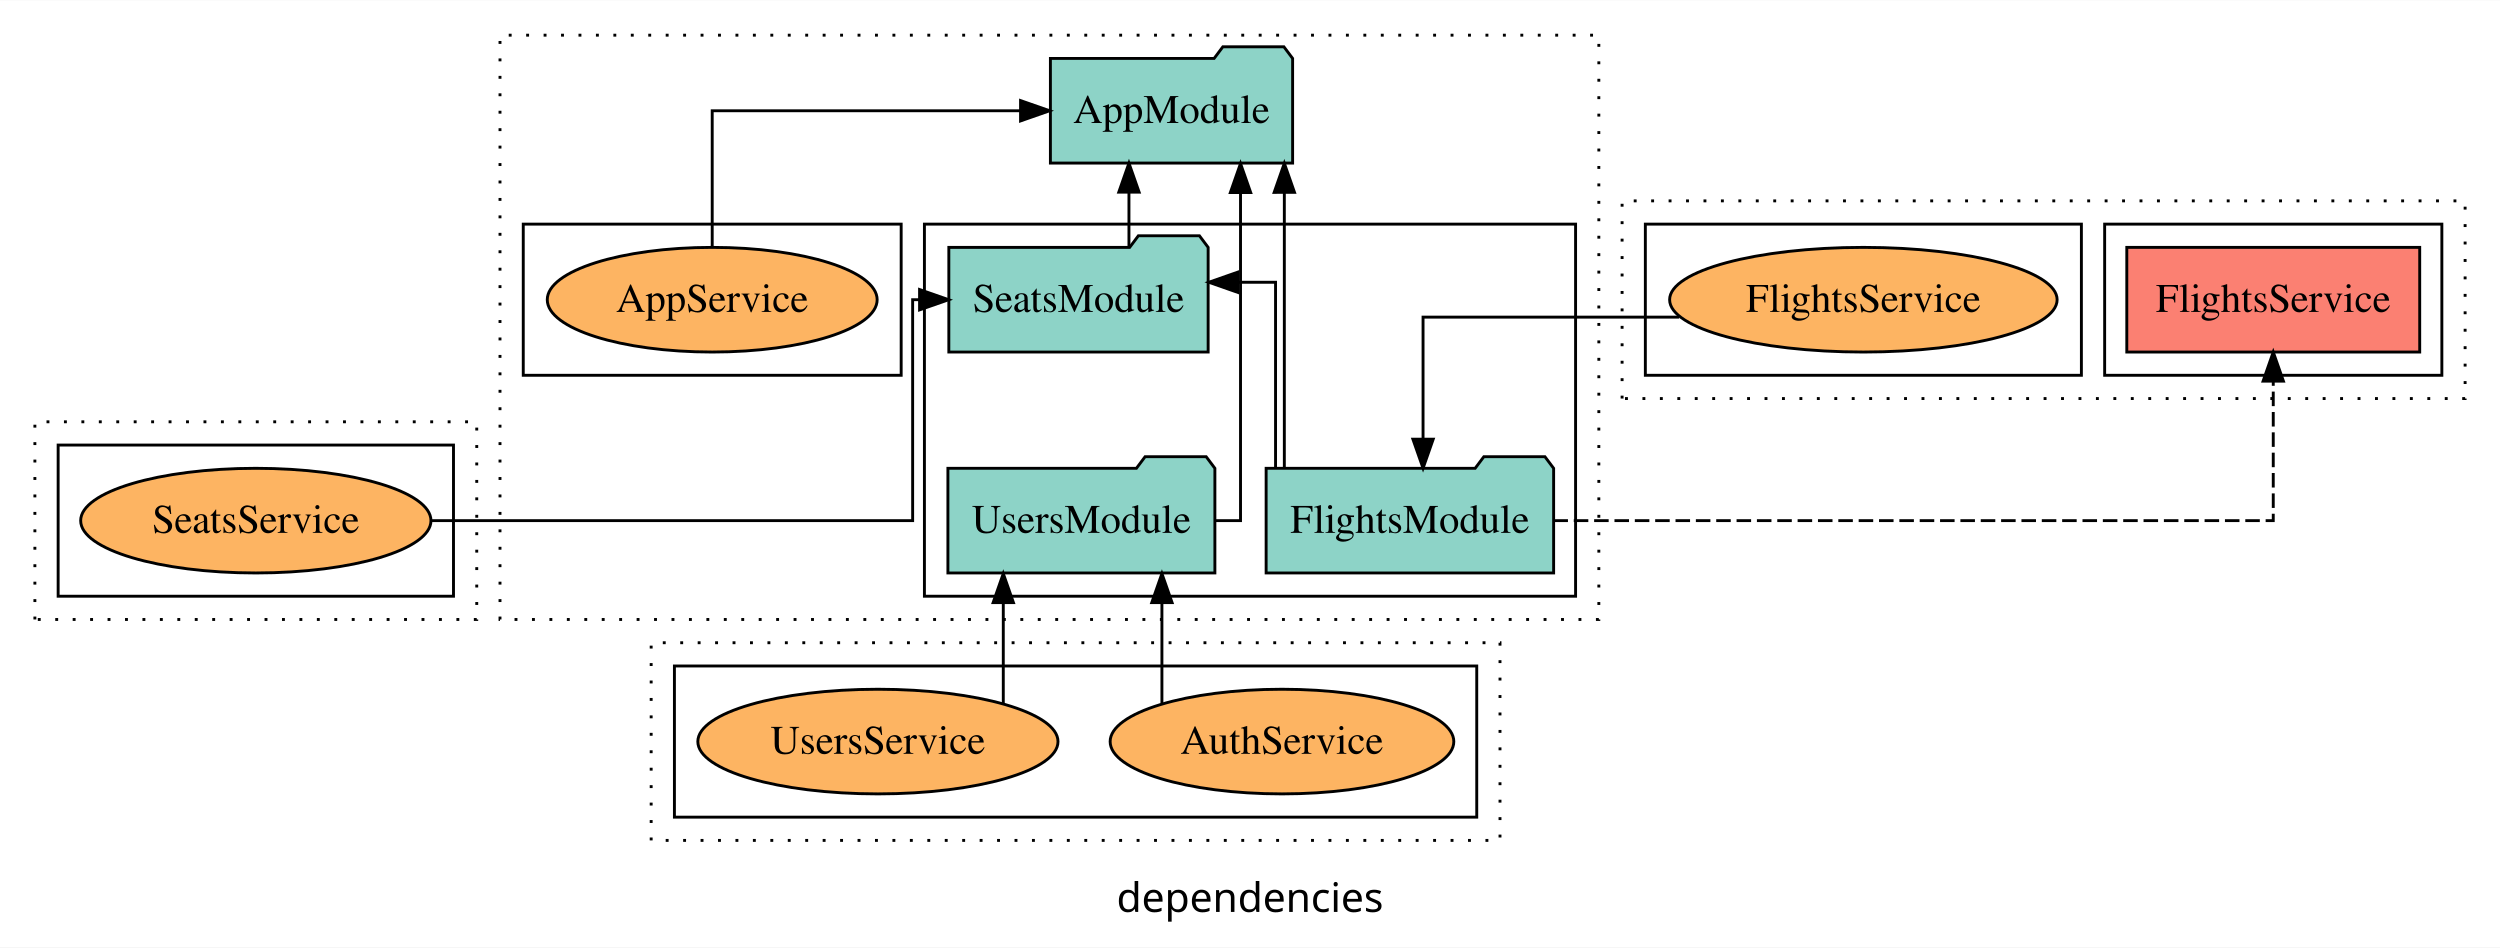
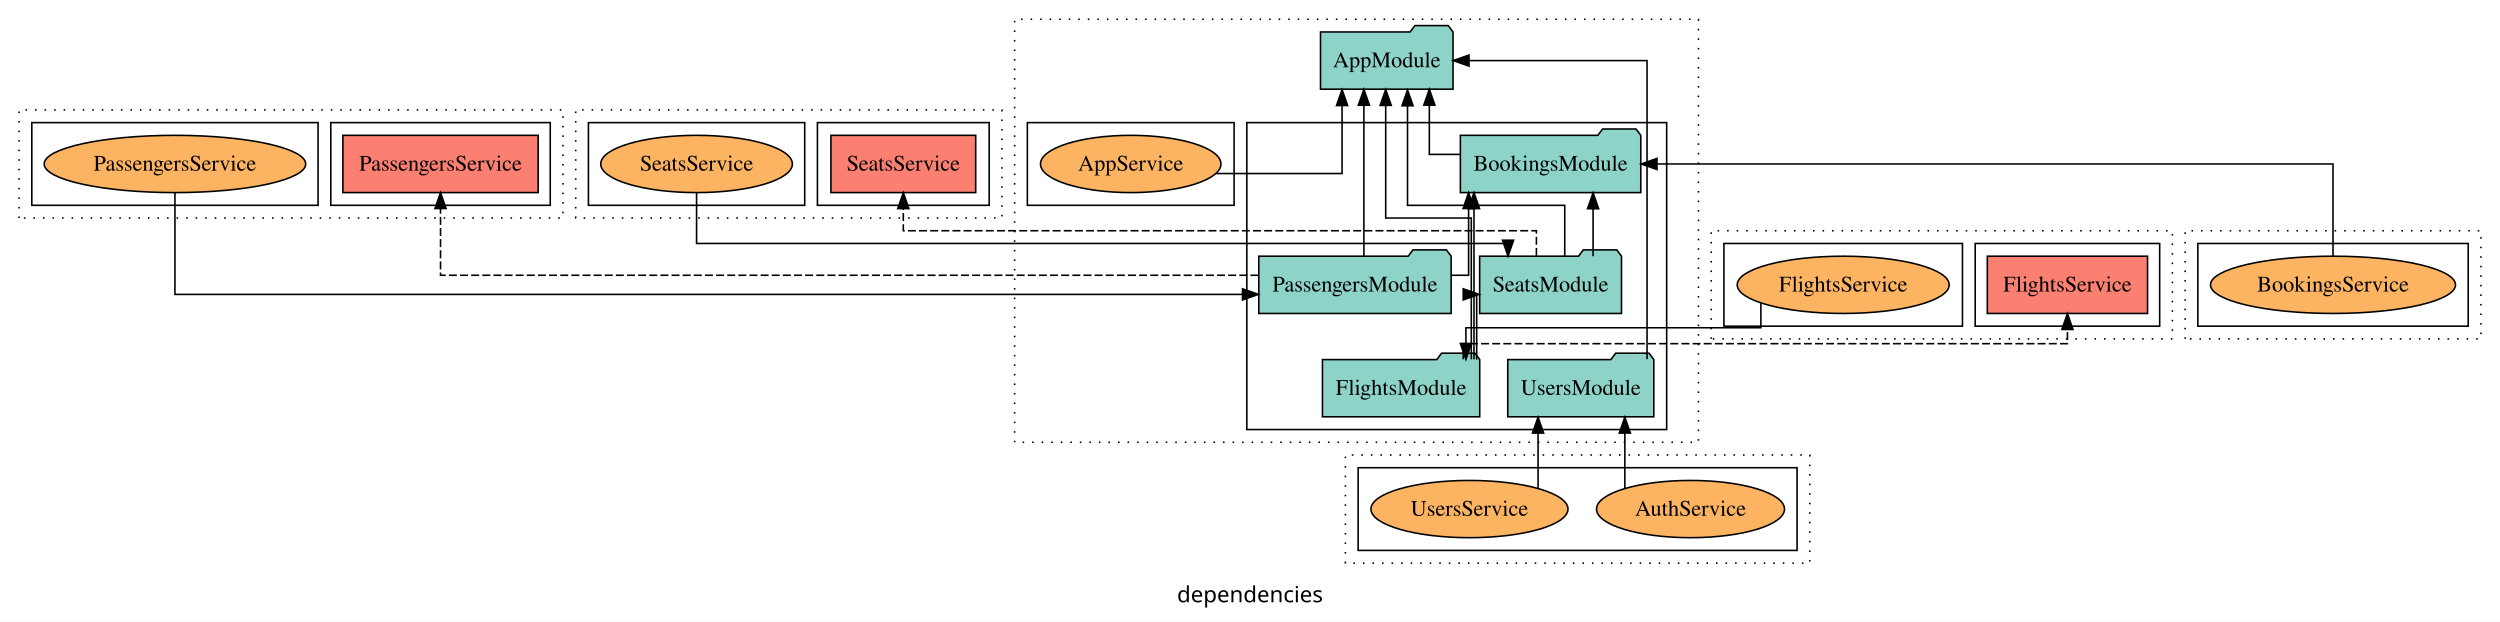
- <svg xmlns="http://www.w3.org/2000/svg" width="860pt" height="326pt" viewBox="0.00 0.00 860.00 325.80">
-   <g id="graph0" class="graph" transform="scale(1 1) rotate(0) translate(4 321.8)">
-     <polygon fill="white" stroke="transparent" points="-4,4 -4,-321.8 856,-321.8 856,4 -4,4" />
-     <text text-anchor="middle" x="426" y="-8.2" font-family="sans-serif" font-size="14.00">dependencies</text>
+ <svg xmlns="http://www.w3.org/2000/svg" width="1572pt" height="391pt" viewBox="0.00 0.00 1572.00 390.80">
+   <g id="graph0" class="graph" transform="scale(1 1) rotate(0) translate(4 386.8)">
+     <polygon fill="white" stroke="transparent" points="-4,4 -4,-386.8 1568,-386.8 1568,4 -4,4" />
+     <text text-anchor="middle" x="782" y="-8.2" font-family="sans-serif" font-size="14.00">dependencies</text>
    <g id="clust1" class="cluster">
-       <polygon fill="none" stroke="black" stroke-dasharray="1,5" points="168,-108.8 168,-309.8 546,-309.8 546,-108.8 168,-108.8" />
+       <polygon fill="none" stroke="black" stroke-dasharray="1,5" points="634,-108.8 634,-374.8 1064,-374.8 1064,-108.8 634,-108.8" />
    </g>
    <g id="clust3" class="cluster">
-       <polygon fill="none" stroke="black" points="314,-116.8 314,-244.8 538,-244.8 538,-116.8 314,-116.8" />
+       <polygon fill="none" stroke="black" points="780,-116.8 780,-309.8 1044,-309.8 1044,-116.8 780,-116.8" />
    </g>
    <g id="clust6" class="cluster">
-       <polygon fill="none" stroke="black" points="176,-192.8 176,-244.8 306,-244.8 306,-192.8 176,-192.8" />
+       <polygon fill="none" stroke="black" points="642,-257.8 642,-309.8 772,-309.8 772,-257.8 642,-257.8" />
    </g>
    <g id="clust7" class="cluster">
-       <polygon fill="none" stroke="black" stroke-dasharray="1,5" points="554,-184.8 554,-252.8 844,-252.8 844,-184.8 554,-184.8" />
-     </g>
-     <g id="clust10" class="cluster">
-       <polygon fill="none" stroke="black" points="720,-192.8 720,-244.8 836,-244.8 836,-192.8 720,-192.8" />
+       <polygon fill="none" stroke="black" stroke-dasharray="1,5" points="1370,-173.8 1370,-241.8 1556,-241.8 1556,-173.8 1370,-173.8" />
    </g>
    <g id="clust12" class="cluster">
-       <polygon fill="none" stroke="black" points="562,-192.8 562,-244.8 712,-244.8 712,-192.8 562,-192.8" />
+       <polygon fill="none" stroke="black" points="1378,-181.8 1378,-233.8 1548,-233.8 1548,-181.8 1378,-181.8" />
    </g>
    <g id="clust13" class="cluster">
-       <polygon fill="none" stroke="black" stroke-dasharray="1,5" points="8,-108.8 8,-176.8 160,-176.8 160,-108.8 8,-108.8" />
+       <polygon fill="none" stroke="black" stroke-dasharray="1,5" points="1072,-173.8 1072,-241.8 1362,-241.8 1362,-173.8 1072,-173.8" />
+     </g>
+     <g id="clust16" class="cluster">
+       <polygon fill="none" stroke="black" points="1238,-181.8 1238,-233.8 1354,-233.8 1354,-181.8 1238,-181.8" />
    </g>
    <g id="clust18" class="cluster">
-       <polygon fill="none" stroke="black" points="16,-116.8 16,-168.8 152,-168.8 152,-116.8 16,-116.8" />
+       <polygon fill="none" stroke="black" points="1080,-181.8 1080,-233.8 1230,-233.8 1230,-181.8 1080,-181.8" />
    </g>
    <g id="clust19" class="cluster">
-       <polygon fill="none" stroke="black" stroke-dasharray="1,5" points="220,-32.8 220,-100.8 512,-100.8 512,-32.8 220,-32.8" />
+       <polygon fill="none" stroke="black" stroke-dasharray="1,5" points="8,-249.8 8,-317.8 350,-317.8 350,-249.8 8,-249.8" />
+     </g>
+     <g id="clust22" class="cluster">
+       <polygon fill="none" stroke="black" points="204,-257.8 204,-309.8 342,-309.8 342,-257.8 204,-257.8" />
    </g>
    <g id="clust24" class="cluster">
-       <polygon fill="none" stroke="black" points="228,-40.8 228,-92.8 504,-92.8 504,-40.8 228,-40.8" />
+       <polygon fill="none" stroke="black" points="16,-257.8 16,-309.8 196,-309.8 196,-257.8 16,-257.8" />
+     </g>
+     <g id="clust25" class="cluster">
+       <polygon fill="none" stroke="black" stroke-dasharray="1,5" points="358,-249.8 358,-317.8 626,-317.8 626,-249.8 358,-249.8" />
+     </g>
+     <g id="clust28" class="cluster">
+       <polygon fill="none" stroke="black" points="510,-257.8 510,-309.8 618,-309.8 618,-257.8 510,-257.8" />
+     </g>
+     <g id="clust30" class="cluster">
+       <polygon fill="none" stroke="black" points="366,-257.8 366,-309.8 502,-309.8 502,-257.8 366,-257.8" />
+     </g>
+     <g id="clust31" class="cluster">
+       <polygon fill="none" stroke="black" stroke-dasharray="1,5" points="842,-32.8 842,-100.8 1134,-100.8 1134,-32.8 842,-32.8" />
+     </g>
+     <g id="clust36" class="cluster">
+       <polygon fill="none" stroke="black" points="850,-40.8 850,-92.8 1126,-92.8 1126,-40.8 850,-40.8" />
    </g>
    <g id="node1" class="node">
-       <polygon fill="#8dd3c7" stroke="black" points="530.45,-160.8 527.45,-164.8 506.45,-164.8 503.45,-160.8 431.55,-160.8 431.55,-124.8 530.45,-124.8 530.45,-160.8" />
-       <text text-anchor="middle" x="481" y="-138.6" font-family="Times,serif" font-size="14.00">FlightsModule</text>
+       <polygon fill="#8dd3c7" stroke="black" points="1027.72,-301.8 1024.72,-305.8 1003.72,-305.8 1000.72,-301.8 914.28,-301.8 914.28,-265.8 1027.72,-265.8 1027.72,-301.8" />
+       <text text-anchor="middle" x="971" y="-279.6" font-family="Times,serif" font-size="14.00">BookingsModule</text>
+     </g>
+     <g id="node6" class="node">
+       <polygon fill="#8dd3c7" stroke="black" points="909.66,-366.8 906.66,-370.8 885.66,-370.8 882.66,-366.8 826.34,-366.8 826.34,-330.8 909.66,-330.8 909.66,-366.8" />
+       <text text-anchor="middle" x="868" y="-344.6" font-family="Times,serif" font-size="14.00">AppModule</text>
+     </g>
+     <g id="edge1" class="edge">
+       <path fill="none" stroke="black" d="M914,-289.8C902.97,-289.8 894.77,-289.8 894.77,-289.8 894.77,-289.8 894.77,-320.78 894.77,-320.78" />
+       <polygon fill="black" stroke="black" points="891.27,-320.78 894.77,-330.78 898.27,-320.78 891.27,-320.78" />
    </g>
    <g id="node2" class="node">
-       <polygon fill="#8dd3c7" stroke="black" points="411.6,-236.8 408.6,-240.8 387.6,-240.8 384.6,-236.8 322.4,-236.8 322.4,-200.8 411.6,-200.8 411.6,-236.8" />
-       <text text-anchor="middle" x="367" y="-214.6" font-family="Times,serif" font-size="14.00">SeatsModule</text>
+       <polygon fill="#8dd3c7" stroke="black" points="926.45,-160.8 923.45,-164.8 902.45,-164.8 899.45,-160.8 827.55,-160.8 827.55,-124.8 926.45,-124.8 926.45,-160.8" />
+       <text text-anchor="middle" x="877" y="-138.6" font-family="Times,serif" font-size="14.00">FlightsModule</text>
    </g>
    <g id="edge7" class="edge">
-       <path fill="none" stroke="black" d="M434.79,-161C434.79,-185.16 434.79,-224.8 434.79,-224.8 434.79,-224.8 421.84,-224.8 421.84,-224.8" />
-       <polygon fill="black" stroke="black" points="421.84,-221.3 411.84,-224.8 421.84,-228.3 421.84,-221.3" />
+       <path fill="none" stroke="black" d="M922.84,-160.94C922.84,-160.94 922.84,-255.73 922.84,-255.73" />
+       <polygon fill="black" stroke="black" points="919.34,-255.72 922.84,-265.73 926.34,-255.73 919.34,-255.72" />
    </g>
    <g id="node4" class="node">
-       <polygon fill="#8dd3c7" stroke="black" points="440.66,-301.8 437.66,-305.8 416.66,-305.8 413.66,-301.8 357.34,-301.8 357.34,-265.8 440.66,-265.8 440.66,-301.8" />
-       <text text-anchor="middle" x="399" y="-279.6" font-family="Times,serif" font-size="14.00">AppModule</text>
+       <polygon fill="#8dd3c7" stroke="black" points="1015.6,-225.8 1012.6,-229.8 991.6,-229.8 988.6,-225.8 926.4,-225.8 926.4,-189.8 1015.6,-189.8 1015.6,-225.8" />
+       <text text-anchor="middle" x="971" y="-203.6" font-family="Times,serif" font-size="14.00">SeatsModule</text>
    </g>
-     <g id="edge1" class="edge">
-       <path fill="none" stroke="black" d="M437.81,-160.94C437.81,-160.94 437.81,-255.73 437.81,-255.73" />
-       <polygon fill="black" stroke="black" points="434.31,-255.72 437.81,-265.73 441.31,-255.73 434.31,-255.72" />
+     <g id="edge15" class="edge">
+       <path fill="none" stroke="black" d="M924.53,-160.82C924.53,-178.17 924.53,-201.8 924.53,-201.8 924.53,-201.8 924.69,-201.8 924.69,-201.8" />
+       <polygon fill="black" stroke="black" points="916.08,-205.3 926.08,-201.8 916.08,-198.3 916.08,-205.3" />
    </g>
-     <g id="node6" class="node">
-       <polygon fill="#fb8072" stroke="black" points="828.38,-236.8 727.62,-236.8 727.62,-200.8 828.38,-200.8 828.38,-236.8" />
-       <text text-anchor="middle" x="778" y="-214.6" font-family="Times,serif" font-size="14.00">FlightsService </text>
+     <g id="edge2" class="edge">
+       <path fill="none" stroke="black" d="M921.15,-160.95C921.15,-191.48 921.15,-249.8 921.15,-249.8 921.15,-249.8 867.33,-249.8 867.33,-249.8 867.33,-249.8 867.33,-320.64 867.33,-320.64" />
+       <polygon fill="black" stroke="black" points="863.83,-320.64 867.33,-330.64 870.83,-320.64 863.83,-320.64" />
+     </g>
+     <g id="node9" class="node">
+       <polygon fill="#fb8072" stroke="black" points="1346.38,-225.8 1245.62,-225.8 1245.62,-189.8 1346.38,-189.8 1346.38,-225.8" />
+       <text text-anchor="middle" x="1296" y="-203.6" font-family="Times,serif" font-size="14.00">FlightsService </text>
+     </g>
+     <g id="edge11" class="edge">
+       <path fill="none" stroke="black" stroke-dasharray="5,2" d="M916.08,-161.01C916.08,-166.35 916.08,-170.8 916.08,-170.8 916.08,-170.8 1296,-170.8 1296,-170.8 1296,-170.8 1296,-179.73 1296,-179.73" />
+       <polygon fill="black" stroke="black" points="1292.5,-179.73 1296,-189.73 1299.5,-179.73 1292.5,-179.73" />
+     </g>
+     <g id="node3" class="node">
+       <polygon fill="#8dd3c7" stroke="black" points="908.47,-225.8 905.47,-229.8 884.47,-229.8 881.47,-225.8 787.53,-225.8 787.53,-189.8 908.47,-189.8 908.47,-225.8" />
+       <text text-anchor="middle" x="848" y="-203.6" font-family="Times,serif" font-size="14.00">PassengersModule</text>
+     </g>
+     <g id="edge8" class="edge">
+       <path fill="none" stroke="black" d="M908.61,-213.8C915.13,-213.8 919.46,-213.8 919.46,-213.8 919.46,-213.8 919.46,-255.77 919.46,-255.77" />
+       <polygon fill="black" stroke="black" points="915.96,-255.77 919.46,-265.77 922.96,-255.77 915.96,-255.77" />
+     </g>
+     <g id="edge3" class="edge">
+       <path fill="none" stroke="black" d="M853.61,-225.94C853.61,-225.94 853.61,-320.73 853.61,-320.73" />
+       <polygon fill="black" stroke="black" points="850.11,-320.72 853.61,-330.73 857.11,-320.73 850.11,-320.72" />
+     </g>
+     <g id="node11" class="node">
+       <polygon fill="#fb8072" stroke="black" points="334.4,-301.8 211.6,-301.8 211.6,-265.8 334.4,-265.8 334.4,-301.8" />
+       <text text-anchor="middle" x="273" y="-279.6" font-family="Times,serif" font-size="14.00">PassengersService </text>
+     </g>
+     <g id="edge13" class="edge">
+       <path fill="none" stroke="black" stroke-dasharray="5,2" d="M787.28,-213.8C639.47,-213.8 273,-213.8 273,-213.8 273,-213.8 273,-255.77 273,-255.77" />
+       <polygon fill="black" stroke="black" points="269.5,-255.77 273,-265.77 276.5,-255.77 269.5,-255.77" />
+     </g>
+     <g id="edge9" class="edge">
+       <path fill="none" stroke="black" d="M997.73,-225.81C997.73,-225.81 997.73,-255.65 997.73,-255.65" />
+       <polygon fill="black" stroke="black" points="994.23,-255.65 997.73,-265.65 1001.23,-255.65 994.23,-255.65" />
+     </g>
+     <g id="edge4" class="edge">
+       <path fill="none" stroke="black" d="M979.91,-225.85C979.91,-240.17 979.91,-257.8 979.91,-257.8 979.91,-257.8 881.05,-257.8 881.05,-257.8 881.05,-257.8 881.05,-320.38 881.05,-320.38" />
+       <polygon fill="black" stroke="black" points="877.55,-320.38 881.05,-330.38 884.55,-320.38 877.55,-320.38" />
+     </g>
+     <g id="node13" class="node">
+       <polygon fill="#fb8072" stroke="black" points="609.52,-301.8 518.48,-301.8 518.48,-265.8 609.52,-265.8 609.52,-301.8" />
+       <text text-anchor="middle" x="564" y="-279.6" font-family="Times,serif" font-size="14.00">SeatsService </text>
+     </g>
+     <g id="edge16" class="edge">
+       <path fill="none" stroke="black" stroke-dasharray="5,2" d="M962.09,-225.99C962.09,-234.08 962.09,-241.8 962.09,-241.8 962.09,-241.8 564,-241.8 564,-241.8 564,-241.8 564,-255.74 564,-255.74" />
+       <polygon fill="black" stroke="black" points="560.5,-255.74 564,-265.74 567.5,-255.74 560.5,-255.74" />
+     </g>
+     <g id="node5" class="node">
+       <polygon fill="#8dd3c7" stroke="black" points="1035.92,-160.8 1032.92,-164.8 1011.92,-164.8 1008.92,-160.8 944.08,-160.8 944.08,-124.8 1035.92,-124.8 1035.92,-160.8" />
+       <text text-anchor="middle" x="990" y="-138.6" font-family="Times,serif" font-size="14.00">UsersModule</text>
    </g>
    <g id="edge5" class="edge">
-       <path fill="none" stroke="black" stroke-dasharray="5,2" d="M530.38,-142.8C614.83,-142.8 778,-142.8 778,-142.8 778,-142.8 778,-190.79 778,-190.79" />
-       <polygon fill="black" stroke="black" points="774.5,-190.79 778,-200.79 781.5,-190.79 774.5,-190.79" />
-     </g>
-     <g id="edge2" class="edge">
-       <path fill="none" stroke="black" d="M384.36,-236.91C384.36,-236.91 384.36,-255.79 384.36,-255.79" />
-       <polygon fill="black" stroke="black" points="380.86,-255.79 384.36,-265.79 387.86,-255.79 380.86,-255.79" />
-     </g>
-     <g id="node3" class="node">
-       <polygon fill="#8dd3c7" stroke="black" points="413.92,-160.8 410.92,-164.8 389.92,-164.8 386.92,-160.8 322.08,-160.8 322.08,-124.8 413.92,-124.8 413.92,-160.8" />
-       <text text-anchor="middle" x="368" y="-138.6" font-family="Times,serif" font-size="14.00">UsersModule</text>
-     </g>
-     <g id="edge3" class="edge">
-       <path fill="none" stroke="black" d="M414.19,-142.8C419.32,-142.8 422.74,-142.8 422.74,-142.8 422.74,-142.8 422.74,-255.66 422.74,-255.66" />
-       <polygon fill="black" stroke="black" points="419.24,-255.66 422.74,-265.66 426.24,-255.66 419.24,-255.66" />
-     </g>
-     <g id="node5" class="node">
-       <ellipse fill="#fdb462" stroke="black" cx="241" cy="-218.8" rx="56.74" ry="18" />
-       <text text-anchor="middle" x="241" y="-214.6" font-family="Times,serif" font-size="14.00">AppService</text>
-     </g>
-     <g id="edge4" class="edge">
-       <path fill="none" stroke="black" d="M241,-236.91C241,-256.14 241,-283.8 241,-283.8 241,-283.8 347.07,-283.8 347.07,-283.8" />
-       <polygon fill="black" stroke="black" points="347.07,-287.3 357.07,-283.8 347.07,-280.3 347.07,-287.3" />
+       <path fill="none" stroke="black" d="M1031.66,-161.08C1031.66,-211.5 1031.66,-348.8 1031.66,-348.8 1031.66,-348.8 919.72,-348.8 919.72,-348.8" />
+       <polygon fill="black" stroke="black" points="919.72,-345.3 909.72,-348.8 919.72,-352.3 919.72,-345.3" />
    </g>
    <g id="node7" class="node">
-       <ellipse fill="#fdb462" stroke="black" cx="637" cy="-218.8" rx="66.65" ry="18" />
-       <text text-anchor="middle" x="637" y="-214.6" font-family="Times,serif" font-size="14.00">FlightsService</text>
+       <ellipse fill="#fdb462" stroke="black" cx="707" cy="-283.8" rx="56.74" ry="18" />
+       <text text-anchor="middle" x="707" y="-279.6" font-family="Times,serif" font-size="14.00">AppService</text>
    </g>
    <g id="edge6" class="edge">
-       <path fill="none" stroke="black" d="M573.64,-212.8C532.13,-212.8 485.53,-212.8 485.53,-212.8 485.53,-212.8 485.53,-170.83 485.53,-170.83" />
-       <polygon fill="black" stroke="black" points="489.03,-170.83 485.53,-160.83 482.03,-170.83 489.03,-170.83" />
+       <path fill="none" stroke="black" d="M760.67,-277.8C797.55,-277.8 839.89,-277.8 839.89,-277.8 839.89,-277.8 839.89,-320.52 839.89,-320.52" />
+       <polygon fill="black" stroke="black" points="836.39,-320.52 839.89,-330.52 843.39,-320.52 836.39,-320.52" />
    </g>
    <g id="node8" class="node">
-       <ellipse fill="#fdb462" stroke="black" cx="84" cy="-142.8" rx="60.25" ry="18" />
-       <text text-anchor="middle" x="84" y="-138.6" font-family="Times,serif" font-size="14.00">SeatsService</text>
+       <ellipse fill="#fdb462" stroke="black" cx="1463" cy="-207.8" rx="77.03" ry="18" />
+       <text text-anchor="middle" x="1463" y="-203.6" font-family="Times,serif" font-size="14.00">BookingsService</text>
    </g>
-     <g id="edge8" class="edge">
-       <path fill="none" stroke="black" d="M144.55,-142.8C211.48,-142.8 309.95,-142.8 309.95,-142.8 309.95,-142.8 309.95,-218.8 309.95,-218.8 309.95,-218.8 312.33,-218.8 312.33,-218.8" />
-       <polygon fill="black" stroke="black" points="312.33,-222.3 322.33,-218.8 312.33,-215.3 312.33,-222.3" />
-     </g>
-     <g id="node9" class="node">
-       <ellipse fill="#fdb462" stroke="black" cx="437" cy="-66.8" rx="59.11" ry="18" />
-       <text text-anchor="middle" x="437" y="-62.6" font-family="Times,serif" font-size="14.00">AuthService</text>
-     </g>
-     <g id="edge9" class="edge">
-       <path fill="none" stroke="black" d="M395.7,-80.04C395.7,-80.04 395.7,-114.59 395.7,-114.59" />
-       <polygon fill="black" stroke="black" points="392.2,-114.59 395.7,-124.59 399.2,-114.59 392.2,-114.59" />
+     <g id="edge10" class="edge">
+       <path fill="none" stroke="black" d="M1463,-225.81C1463,-248.29 1463,-283.8 1463,-283.8 1463,-283.8 1037.92,-283.8 1037.92,-283.8" />
+       <polygon fill="black" stroke="black" points="1037.92,-280.3 1027.92,-283.8 1037.92,-287.3 1037.92,-280.3" />
    </g>
    <g id="node10" class="node">
-       <ellipse fill="#fdb462" stroke="black" cx="298" cy="-66.8" rx="61.95" ry="18" />
-       <text text-anchor="middle" x="298" y="-62.6" font-family="Times,serif" font-size="14.00">UsersService</text>
+       <ellipse fill="#fdb462" stroke="black" cx="1155" cy="-207.8" rx="66.65" ry="18" />
+       <text text-anchor="middle" x="1155" y="-203.6" font-family="Times,serif" font-size="14.00">FlightsService</text>
    </g>
-     <g id="edge10" class="edge">
-       <path fill="none" stroke="black" d="M341.13,-80.04C341.13,-80.04 341.13,-114.59 341.13,-114.59" />
-       <polygon fill="black" stroke="black" points="337.63,-114.59 341.13,-124.59 344.63,-114.59 337.63,-114.59" />
+     <g id="edge12" class="edge">
+       <path fill="none" stroke="black" d="M1103.24,-196.19C1103.24,-188.87 1103.24,-180.8 1103.24,-180.8 1103.24,-180.8 917.77,-180.8 917.77,-180.8 917.77,-180.8 917.77,-170.91 917.77,-170.91" />
+       <polygon fill="black" stroke="black" points="921.27,-170.91 917.77,-160.91 914.27,-170.91 921.27,-170.91" />
+     </g>
+     <g id="node12" class="node">
+       <ellipse fill="#fdb462" stroke="black" cx="106" cy="-283.8" rx="82.22" ry="18" />
+       <text text-anchor="middle" x="106" y="-279.6" font-family="Times,serif" font-size="14.00">PassengersService</text>
+     </g>
+     <g id="edge14" class="edge">
+       <path fill="none" stroke="black" d="M106,-265.6C106,-241.44 106,-201.8 106,-201.8 106,-201.8 777.28,-201.8 777.28,-201.8" />
+       <polygon fill="black" stroke="black" points="777.28,-205.3 787.28,-201.8 777.28,-198.3 777.28,-205.3" />
+     </g>
+     <g id="node14" class="node">
+       <ellipse fill="#fdb462" stroke="black" cx="434" cy="-283.8" rx="60.25" ry="18" />
+       <text text-anchor="middle" x="434" y="-279.6" font-family="Times,serif" font-size="14.00">SeatsService</text>
+     </g>
+     <g id="edge17" class="edge">
+       <path fill="none" stroke="black" d="M434,-265.75C434,-251.43 434,-233.8 434,-233.8 434,-233.8 944.27,-233.8 944.27,-233.8 944.27,-233.8 944.27,-233.01 944.27,-233.01" />
+       <polygon fill="black" stroke="black" points="947.77,-235.86 944.27,-225.86 940.77,-235.86 947.77,-235.86" />
+     </g>
+     <g id="node15" class="node">
+       <ellipse fill="#fdb462" stroke="black" cx="1059" cy="-66.8" rx="59.11" ry="18" />
+       <text text-anchor="middle" x="1059" y="-62.6" font-family="Times,serif" font-size="14.00">AuthService</text>
+     </g>
+     <g id="edge18" class="edge">
+       <path fill="none" stroke="black" d="M1017.7,-80.04C1017.7,-80.04 1017.7,-114.59 1017.7,-114.59" />
+       <polygon fill="black" stroke="black" points="1014.2,-114.59 1017.7,-124.59 1021.2,-114.59 1014.2,-114.59" />
+     </g>
+     <g id="node16" class="node">
+       <ellipse fill="#fdb462" stroke="black" cx="920" cy="-66.8" rx="61.95" ry="18" />
+       <text text-anchor="middle" x="920" y="-62.6" font-family="Times,serif" font-size="14.00">UsersService</text>
+     </g>
+     <g id="edge19" class="edge">
+       <path fill="none" stroke="black" d="M963.13,-80.04C963.13,-80.04 963.13,-114.59 963.13,-114.59" />
+       <polygon fill="black" stroke="black" points="959.63,-114.59 963.13,-124.59 966.63,-114.59 959.63,-114.59" />
    </g>
  </g>
</svg>
